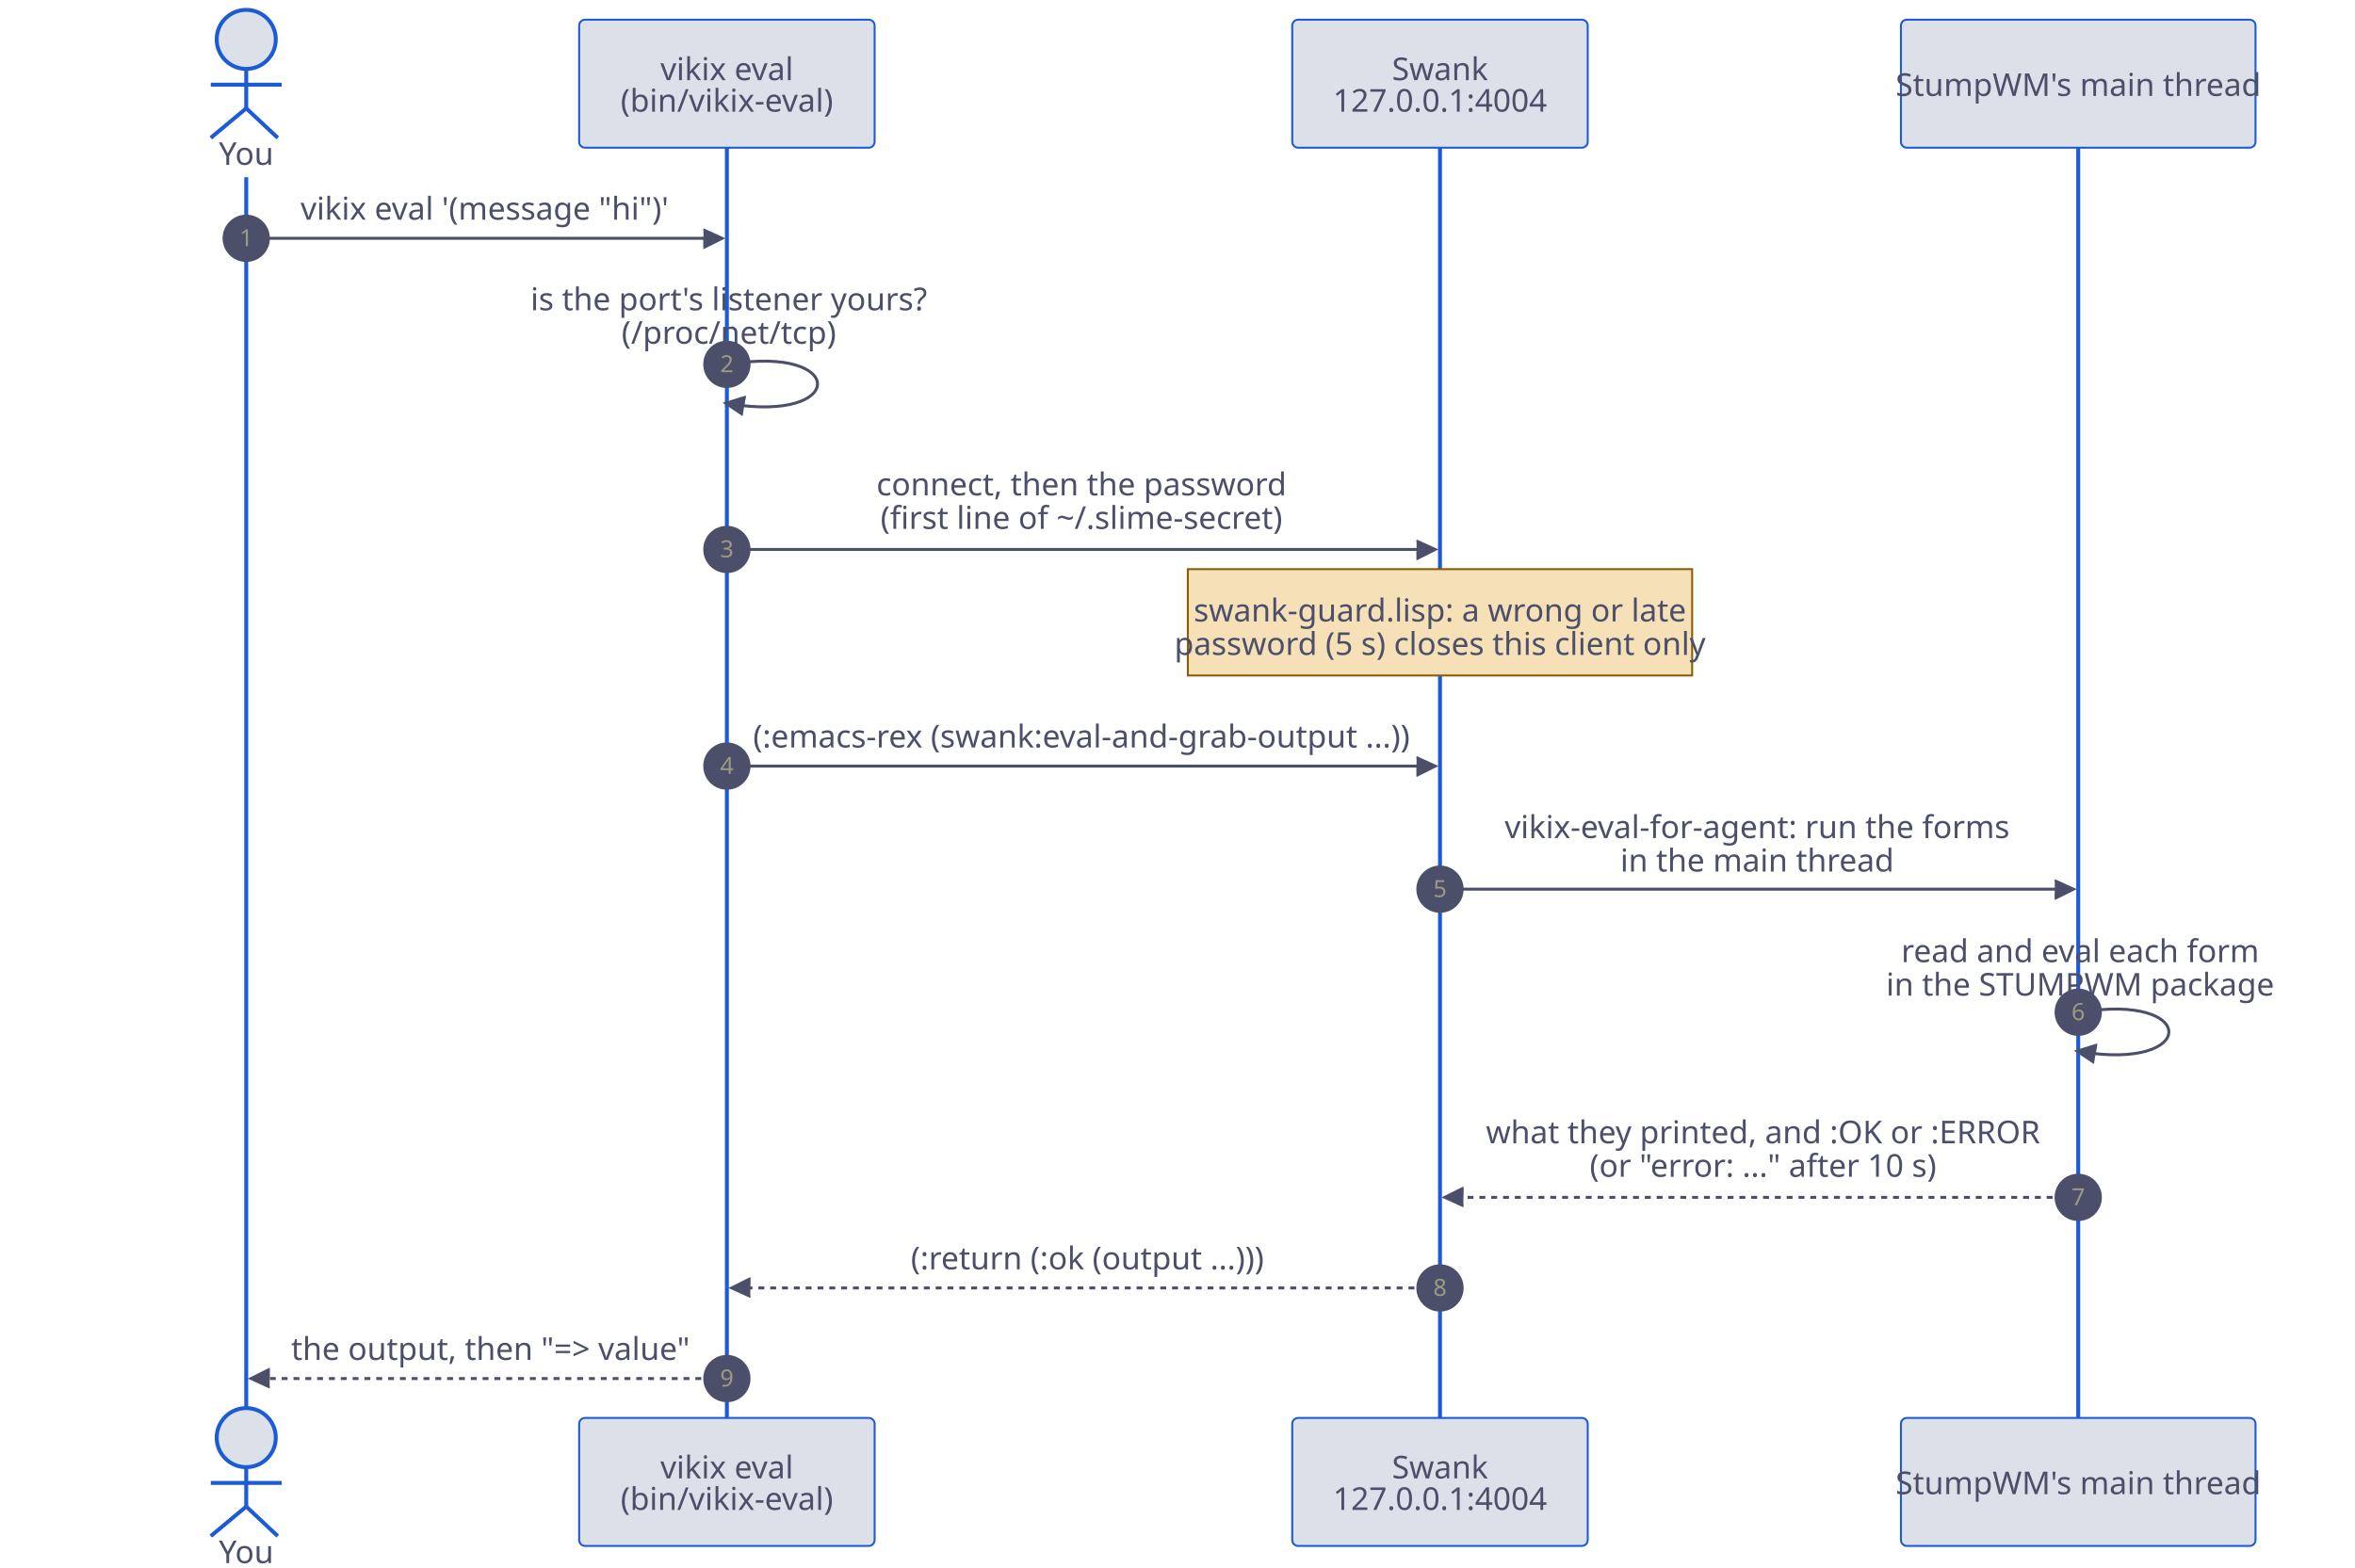
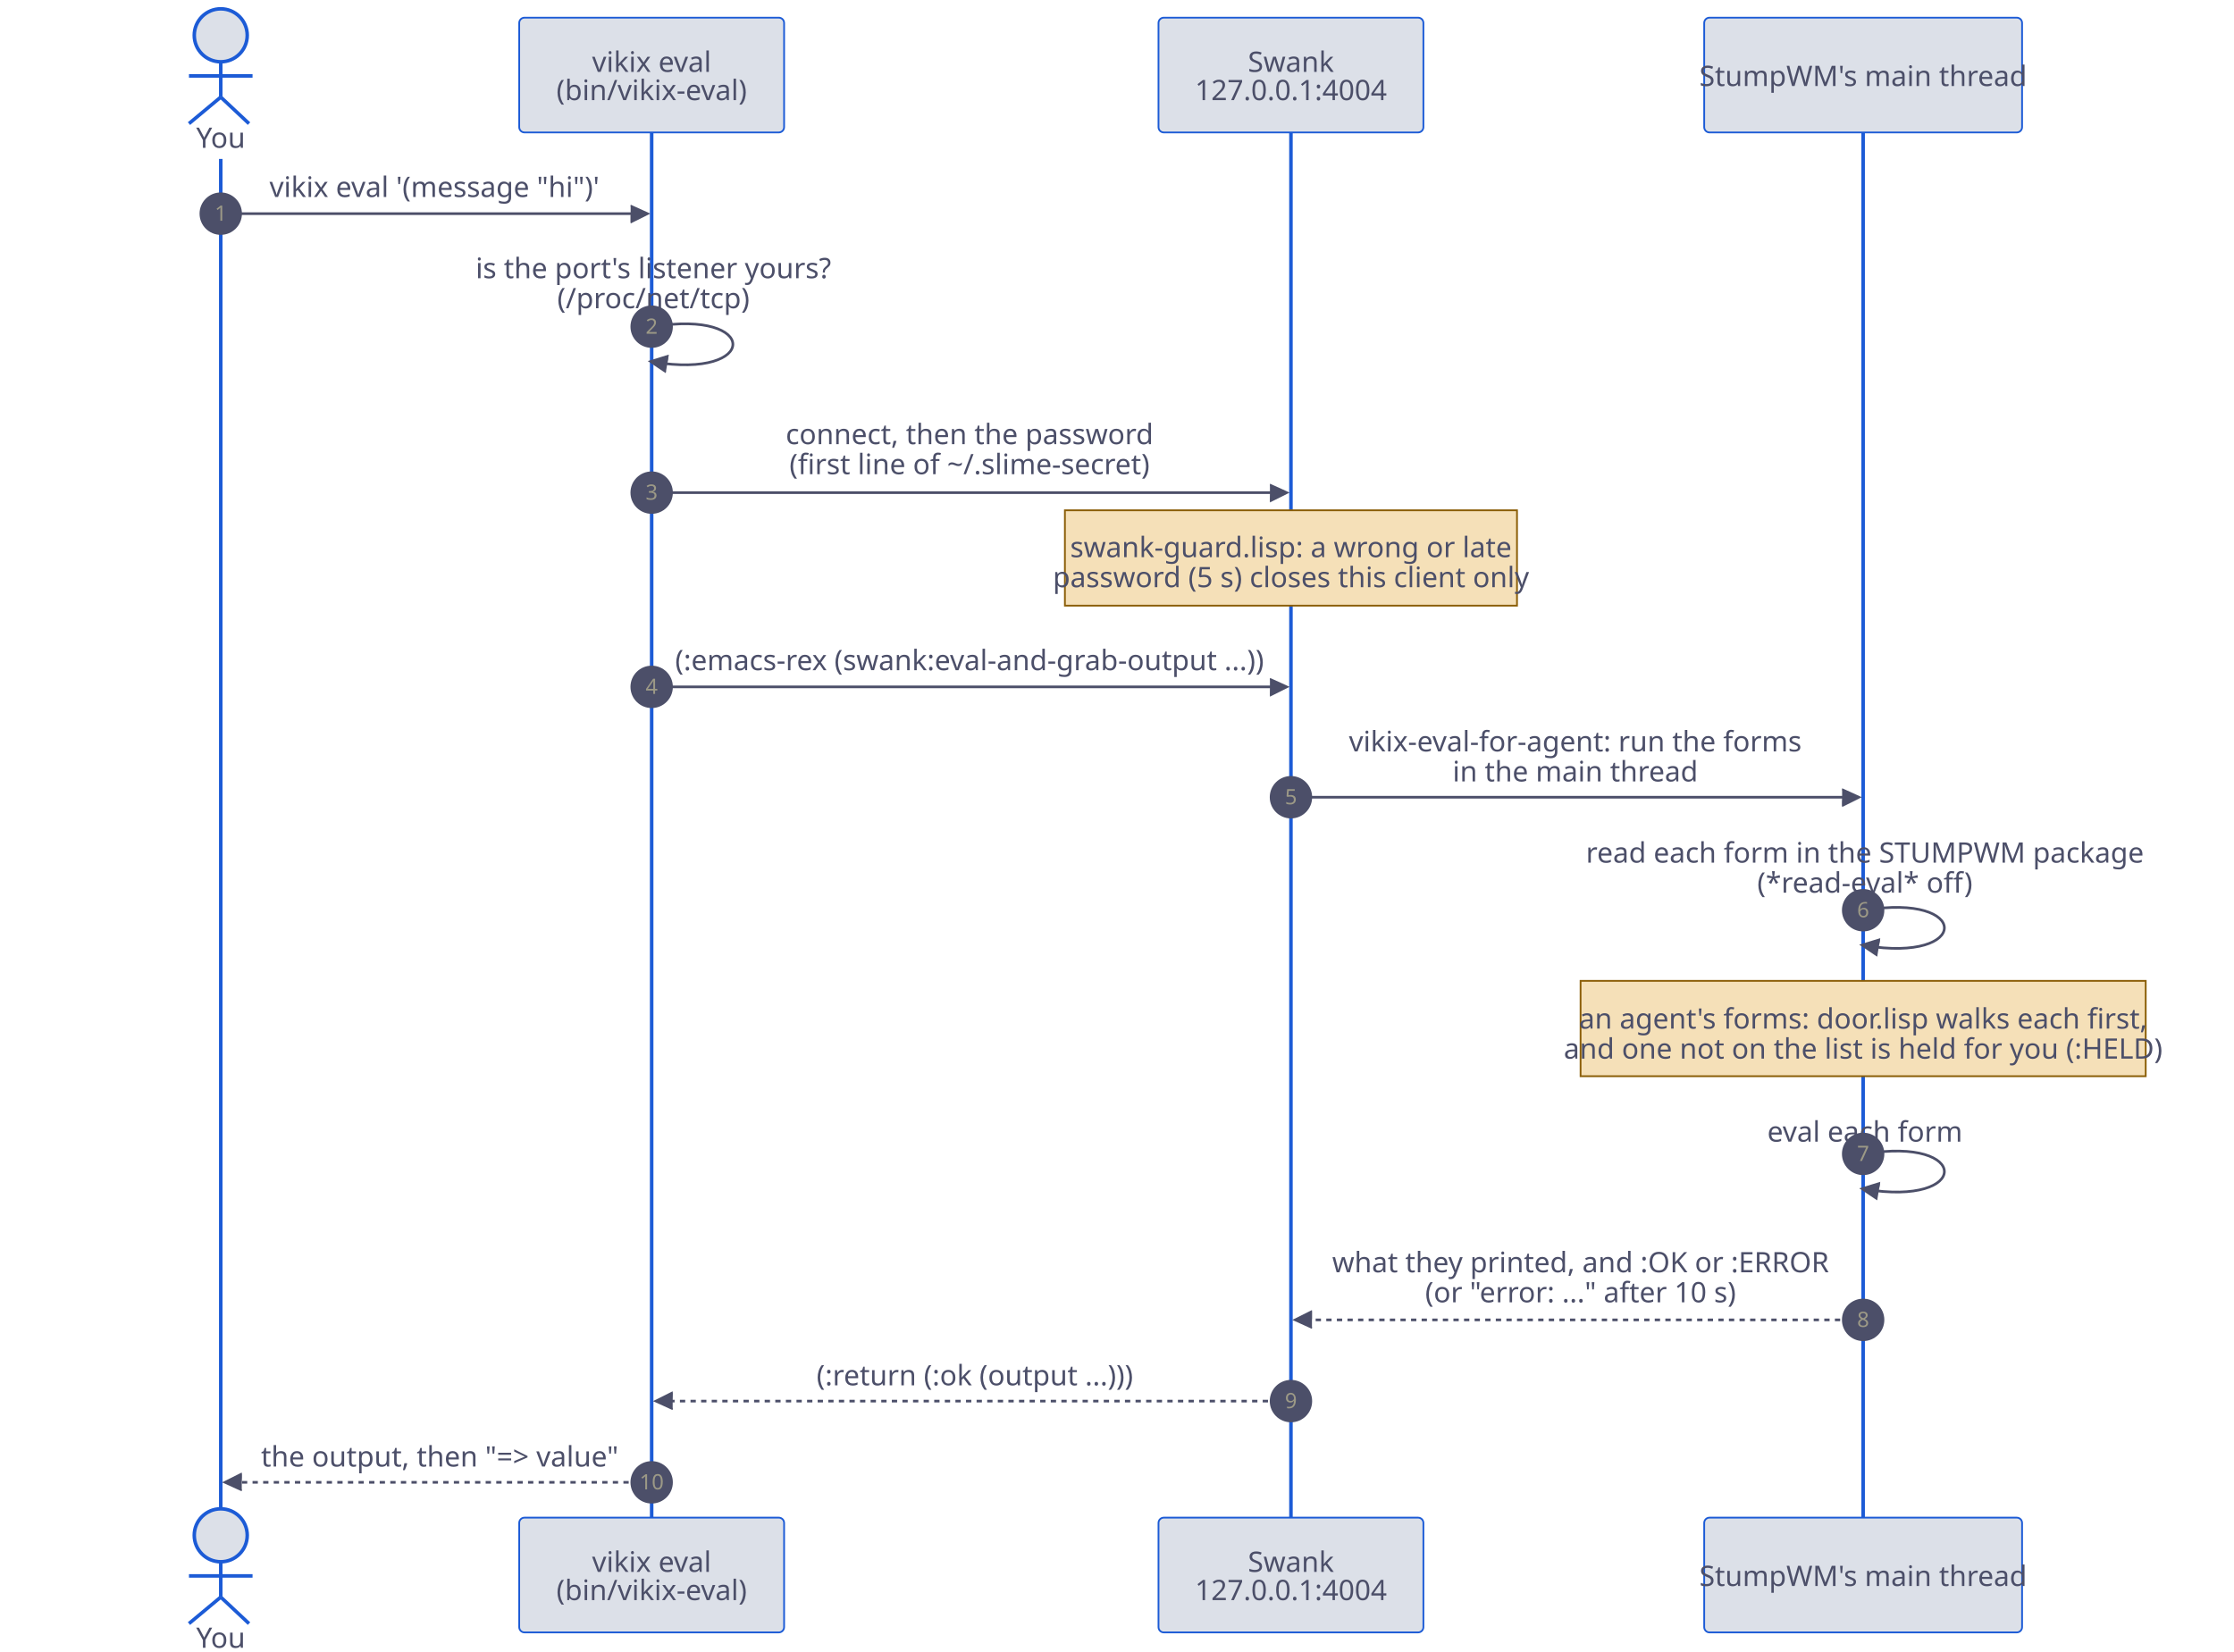
- <svg xmlns="http://www.w3.org/2000/svg" id="my-svg" width="100%" style="max-width: 1195.5px; background-color: rgb(239, 241, 245);" viewBox="-50 -10 1195.5 796" role="graphics-document document" aria-roledescription="sequence">
-   <g>
-     <rect x="915" y="710" fill="#eaeaea" stroke="#666" width="180" height="65" name="M" rx="3" ry="3" class="actor actor-bottom" />
-     <text x="1005" y="742.5" dominant-baseline="central" alignment-baseline="central" class="actor actor-box" style="text-anchor: middle; font-size: 16px; font-weight: 400;">
+ <svg xmlns="http://www.w3.org/2000/svg" id="my-svg" width="100%" style="max-width: 1265px; background-color: rgb(239, 241, 245);" viewBox="-50 -10 1265 935.5" role="graphics-document document" aria-roledescription="sequence">
+   <g>
+     <rect x="915" y="849.5" fill="#eaeaea" stroke="#666" width="180" height="65" name="M" rx="3" ry="3" class="actor actor-bottom" />
+     <text x="1005" y="882" dominant-baseline="central" alignment-baseline="central" class="actor actor-box" style="text-anchor: middle; font-size: 16px; font-weight: 400;">
      <tspan x="1005" dy="0">StumpWM's main thread</tspan>
    </text>
  </g>
  <g>
-     <rect x="606" y="710" fill="#eaeaea" stroke="#666" width="150" height="65" name="S" rx="3" ry="3" class="actor actor-bottom" />
-     <text x="681" y="742.5" dominant-baseline="central" alignment-baseline="central" class="actor actor-box" style="text-anchor: middle; font-size: 16px; font-weight: 400;">
+     <rect x="606" y="849.5" fill="#eaeaea" stroke="#666" width="150" height="65" name="S" rx="3" ry="3" class="actor actor-bottom" />
+     <text x="681" y="882" dominant-baseline="central" alignment-baseline="central" class="actor actor-box" style="text-anchor: middle; font-size: 16px; font-weight: 400;">
      <tspan x="681" dy="-8">Swank</tspan>
    </text>
-     <text x="681" y="742.5" dominant-baseline="central" alignment-baseline="central" class="actor actor-box" style="text-anchor: middle; font-size: 16px; font-weight: 400;">
+     <text x="681" y="882" dominant-baseline="central" alignment-baseline="central" class="actor actor-box" style="text-anchor: middle; font-size: 16px; font-weight: 400;">
      <tspan x="681" dy="8">127.0.0.1:4004</tspan>
    </text>
  </g>
  <g>
-     <rect x="244" y="710" fill="#eaeaea" stroke="#666" width="150" height="65" name="E" rx="3" ry="3" class="actor actor-bottom" />
-     <text x="319" y="742.5" dominant-baseline="central" alignment-baseline="central" class="actor actor-box" style="text-anchor: middle; font-size: 16px; font-weight: 400;">
+     <rect x="244" y="849.5" fill="#eaeaea" stroke="#666" width="150" height="65" name="E" rx="3" ry="3" class="actor actor-bottom" />
+     <text x="319" y="882" dominant-baseline="central" alignment-baseline="central" class="actor actor-box" style="text-anchor: middle; font-size: 16px; font-weight: 400;">
      <tspan x="319" dy="-8">vikix eval</tspan>
    </text>
-     <text x="319" y="742.5" dominant-baseline="central" alignment-baseline="central" class="actor actor-box" style="text-anchor: middle; font-size: 16px; font-weight: 400;">
+     <text x="319" y="882" dominant-baseline="central" alignment-baseline="central" class="actor actor-box" style="text-anchor: middle; font-size: 16px; font-weight: 400;">
      <tspan x="319" dy="8">(bin/vikix-eval)</tspan>
    </text>
  </g>
  <g />
  <g>
-     <line id="actor3" x1="1005" y1="65" x2="1005" y2="710" class="actor-line 200" stroke-width="0.5px" stroke="#999" name="M" data-et="life-line" data-id="M" />
+     <line id="actor3" x1="1005" y1="65" x2="1005" y2="849.5" class="actor-line 200" stroke-width="0.5px" stroke="#999" name="M" data-et="life-line" data-id="M" />
    <g id="root-3" data-et="participant" data-type="participant" data-id="M">
      <rect x="915" y="0" fill="#eaeaea" stroke="#666" width="180" height="65" name="M" rx="3" ry="3" class="actor actor-top" />
      <text x="1005" y="32.5" dominant-baseline="central" alignment-baseline="central" class="actor actor-box" style="text-anchor: middle; font-size: 16px; font-weight: 400;">
        <tspan x="1005" dy="0">StumpWM's main thread</tspan>
      </text>
    </g>
  </g>
  <g>
-     <line id="actor2" x1="681" y1="65" x2="681" y2="710" class="actor-line 200" stroke-width="0.5px" stroke="#999" name="S" data-et="life-line" data-id="S" />
+     <line id="actor2" x1="681" y1="65" x2="681" y2="849.5" class="actor-line 200" stroke-width="0.5px" stroke="#999" name="S" data-et="life-line" data-id="S" />
    <g id="root-2" data-et="participant" data-type="participant" data-id="S">
      <rect x="606" y="0" fill="#eaeaea" stroke="#666" width="150" height="65" name="S" rx="3" ry="3" class="actor actor-top" />
      <text x="681" y="32.5" dominant-baseline="central" alignment-baseline="central" class="actor actor-box" style="text-anchor: middle; font-size: 16px; font-weight: 400;">
        <tspan x="681" dy="-8">Swank</tspan>
      </text>
      <text x="681" y="32.5" dominant-baseline="central" alignment-baseline="central" class="actor actor-box" style="text-anchor: middle; font-size: 16px; font-weight: 400;">
        <tspan x="681" dy="8">127.0.0.1:4004</tspan>
      </text>
    </g>
  </g>
  <g>
-     <line id="actor1" x1="319" y1="65" x2="319" y2="710" class="actor-line 200" stroke-width="0.5px" stroke="#999" name="E" data-et="life-line" data-id="E" />
+     <line id="actor1" x1="319" y1="65" x2="319" y2="849.5" class="actor-line 200" stroke-width="0.5px" stroke="#999" name="E" data-et="life-line" data-id="E" />
    <g id="root-1" data-et="participant" data-type="participant" data-id="E">
      <rect x="244" y="0" fill="#eaeaea" stroke="#666" width="150" height="65" name="E" rx="3" ry="3" class="actor actor-top" />
      <text x="319" y="32.5" dominant-baseline="central" alignment-baseline="central" class="actor actor-box" style="text-anchor: middle; font-size: 16px; font-weight: 400;">
        <tspan x="319" dy="-8">vikix eval</tspan>
      </text>
      <text x="319" y="32.5" dominant-baseline="central" alignment-baseline="central" class="actor actor-box" style="text-anchor: middle; font-size: 16px; font-weight: 400;">
        <tspan x="319" dy="8">(bin/vikix-eval)</tspan>
      </text>
    </g>
  </g>
  <g>
-     <line id="actor0" x1="75" y1="80" x2="75" y2="710" class="actor-line 200" stroke-width="0.5px" stroke="#999" name="You" data-et="life-line" data-id="You" />
+     <line id="actor0" x1="75" y1="80" x2="75" y2="849.5" class="actor-line 200" stroke-width="0.5px" stroke="#999" name="You" data-et="life-line" data-id="You" />
  </g>
  <style>#my-svg{font-family:sans-serif;font-size:16px;fill:#4c4f69;}@keyframes edge-animation-frame{from{stroke-dashoffset:0;}}@keyframes dash{to{stroke-dashoffset:0;}}#my-svg .edge-animation-slow{stroke-dasharray:9,5!important;stroke-dashoffset:900;animation:dash 50s linear infinite;stroke-linecap:round;}#my-svg .edge-animation-fast{stroke-dasharray:9,5!important;stroke-dashoffset:900;animation:dash 20s linear infinite;stroke-linecap:round;}#my-svg .error-icon{fill:#e6e9ef;}#my-svg .error-text{fill:#191610;stroke:#191610;}#my-svg .edge-thickness-normal{stroke-width:1px;}#my-svg .edge-thickness-thick{stroke-width:3.5px;}#my-svg .edge-pattern-solid{stroke-dasharray:0;}#my-svg .edge-thickness-invisible{stroke-width:0;fill:none;}#my-svg .edge-pattern-dashed{stroke-dasharray:3;}#my-svg .edge-pattern-dotted{stroke-dasharray:2;}#my-svg .marker{fill:#636679;stroke:#636679;}#my-svg .marker.cross{stroke:#636679;}#my-svg svg{font-family:sans-serif;font-size:16px;}#my-svg p{margin:0;}#my-svg .actor{stroke:#1c5bd6;fill:#dce0e8;stroke-width:1;}#my-svg rect.actor.outer-path[data-look="neo"]{filter:drop-shadow( 1px 2px 2px rgba(185,185,185,1));}#my-svg rect.note[data-look="neo"]{stroke:#8a5d06;fill:#f5e0b8;filter:drop-shadow( 1px 2px 2px rgba(185,185,185,1));}#my-svg text.actor&gt;tspan{fill:#4c4f69;stroke:none;}#my-svg .actor-line{stroke:#1c5bd6;}#my-svg .innerArc{stroke-width:1.5;stroke-dasharray:none;}#my-svg .messageLine0{stroke-width:1.5;stroke-dasharray:none;stroke:#4c4f69;}#my-svg .messageLine1{stroke-width:1.5;stroke-dasharray:2,2;stroke:#4c4f69;}#my-svg [id$="-arrowhead"] path{fill:#4c4f69;stroke:#4c4f69;}#my-svg .sequenceNumber{fill:#9c9986;}#my-svg [id$="-sequencenumber"]{fill:#4c4f69;}#my-svg [id$="-crosshead"] path{fill:#4c4f69;stroke:#4c4f69;}#my-svg .messageText{fill:#4c4f69;stroke:none;}#my-svg .labelBox{stroke:#1c5bd6;fill:#dce0e8;filter:none;}#my-svg .labelText,#my-svg .labelText&gt;tspan{fill:#4c4f69;stroke:none;}#my-svg .loopText,#my-svg .loopText&gt;tspan{fill:#4c4f69;stroke:none;}#my-svg .sectionTitle,#my-svg .sectionTitle&gt;tspan{fill:#4c4f69;stroke:none;}#my-svg .loopLine{stroke-width:2px;stroke-dasharray:2,2;stroke:#1c5bd6;fill:#1c5bd6;}#my-svg .note{stroke:#8a5d06;fill:#f5e0b8;}#my-svg .noteText,#my-svg .noteText&gt;tspan{fill:#4c4f69;stroke:none;font-weight:normal;}#my-svg .activation0{fill:#ccd0da;stroke:hsl(222.857, 15.909%, 72.745%);}#my-svg .activation1{fill:#ccd0da;stroke:hsl(222.857, 15.909%, 72.745%);}#my-svg .activation2{fill:#ccd0da;stroke:hsl(222.857, 15.909%, 72.745%);}#my-svg .actorPopupMenu{position:absolute;}#my-svg .actorPopupMenuPanel{position:absolute;fill:#dce0e8;box-shadow:0px 8px 16px 0px rgba(0,0,0,0.2);filter:drop-shadow(3px 5px 2px rgb(0 0 0 / 0.4));}#my-svg .actor-man circle,#my-svg line{fill:#dce0e8;stroke-width:2px;}#my-svg g rect.rect{filter:drop-shadow( 1px 2px 2px rgba(185,185,185,1));stroke:#1c5bd6;}#my-svg .node .neo-node{stroke:#1c5bd6;}#my-svg [data-look="neo"].node rect,#my-svg [data-look="neo"].cluster rect,#my-svg [data-look="neo"].node polygon{stroke:url(#my-svg-gradient);filter:drop-shadow( 1px 2px 2px rgba(185,185,185,1));}#my-svg [data-look="neo"].swimlane.cluster rect{filter:none;}#my-svg [data-look="neo"].node path{stroke:url(#my-svg-gradient);stroke-width:1px;}#my-svg [data-look="neo"].node .outer-path{filter:drop-shadow( 1px 2px 2px rgba(185,185,185,1));}#my-svg [data-look="neo"].node .neo-line path{stroke:#1c5bd6;filter:none;}#my-svg [data-look="neo"].node circle{stroke:url(#my-svg-gradient);filter:drop-shadow( 1px 2px 2px rgba(185,185,185,1));}#my-svg [data-look="neo"].node circle .state-start{fill:#000000;}#my-svg [data-look="neo"].icon-shape .icon{fill:url(#my-svg-gradient);filter:drop-shadow( 1px 2px 2px rgba(185,185,185,1));}#my-svg [data-look="neo"].icon-shape .icon-neo path{stroke:url(#my-svg-gradient);filter:drop-shadow( 1px 2px 2px rgba(185,185,185,1));}#my-svg :root{--mermaid-font-family:"trebuchet ms",verdana,arial,sans-serif;}</style>
  <g />
  <defs>
    <symbol id="my-svg-computer" width="24" height="24">
      <path transform="scale(.5)" d="M2 2v13h20v-13h-20zm18 11h-16v-9h16v9zm-10.228 6l.466-1h3.524l.467 1h-4.457zm14.228 3h-24l2-6h2.104l-1.33 4h18.45l-1.297-4h2.073l2 6zm-5-10h-14v-7h14v7z" />
    </symbol>
  </defs>
  <defs>
    <symbol id="my-svg-database" fill-rule="evenodd" clip-rule="evenodd">
      <path transform="scale(.5)" d="M12.258.001l.256.004.255.005.253.008.251.01.249.012.247.015.246.016.242.019.241.02.239.023.236.024.233.027.231.028.229.031.225.032.223.034.22.036.217.038.214.04.211.041.208.043.205.045.201.046.198.048.194.05.191.051.187.053.183.054.18.056.175.057.172.059.168.06.163.061.16.063.155.064.15.066.074.033.073.033.071.034.07.034.069.035.068.035.067.035.066.035.064.036.064.036.062.036.06.036.06.037.058.037.058.037.055.038.055.038.053.038.052.038.051.039.05.039.048.039.047.039.045.04.044.04.043.04.041.04.04.041.039.041.037.041.036.041.034.041.033.042.032.042.03.042.029.042.027.042.026.043.024.043.023.043.021.043.02.043.018.044.017.043.015.044.013.044.012.044.011.045.009.044.007.045.006.045.004.045.002.045.001.045v17l-.001.045-.002.045-.004.045-.006.045-.007.045-.009.044-.011.045-.012.044-.013.044-.015.044-.017.043-.018.044-.02.043-.021.043-.023.043-.024.043-.026.043-.027.042-.029.042-.03.042-.032.042-.033.042-.034.041-.036.041-.037.041-.039.041-.04.041-.041.04-.043.04-.044.04-.045.04-.047.039-.048.039-.05.039-.051.039-.052.038-.053.038-.055.038-.055.038-.058.037-.058.037-.06.037-.06.036-.062.036-.064.036-.064.036-.066.035-.067.035-.068.035-.069.035-.07.034-.071.034-.073.033-.074.033-.15.066-.155.064-.16.063-.163.061-.168.06-.172.059-.175.057-.18.056-.183.054-.187.053-.191.051-.194.05-.198.048-.201.046-.205.045-.208.043-.211.041-.214.04-.217.038-.22.036-.223.034-.225.032-.229.031-.231.028-.233.027-.236.024-.239.023-.241.02-.242.019-.246.016-.247.015-.249.012-.251.01-.253.008-.255.005-.256.004-.258.001-.258-.001-.256-.004-.255-.005-.253-.008-.251-.01-.249-.012-.247-.015-.245-.016-.243-.019-.241-.02-.238-.023-.236-.024-.234-.027-.231-.028-.228-.031-.226-.032-.223-.034-.22-.036-.217-.038-.214-.04-.211-.041-.208-.043-.204-.045-.201-.046-.198-.048-.195-.05-.19-.051-.187-.053-.184-.054-.179-.056-.176-.057-.172-.059-.167-.06-.164-.061-.159-.063-.155-.064-.151-.066-.074-.033-.072-.033-.072-.034-.07-.034-.069-.035-.068-.035-.067-.035-.066-.035-.064-.036-.063-.036-.062-.036-.061-.036-.06-.037-.058-.037-.057-.037-.056-.038-.055-.038-.053-.038-.052-.038-.051-.039-.049-.039-.049-.039-.046-.039-.046-.04-.044-.04-.043-.04-.041-.04-.04-.041-.039-.041-.037-.041-.036-.041-.034-.041-.033-.042-.032-.042-.03-.042-.029-.042-.027-.042-.026-.043-.024-.043-.023-.043-.021-.043-.02-.043-.018-.044-.017-.043-.015-.044-.013-.044-.012-.044-.011-.045-.009-.044-.007-.045-.006-.045-.004-.045-.002-.045-.001-.045v-17l.001-.045.002-.045.004-.045.006-.045.007-.045.009-.044.011-.045.012-.044.013-.044.015-.044.017-.043.018-.044.02-.043.021-.043.023-.043.024-.043.026-.043.027-.042.029-.042.03-.042.032-.042.033-.042.034-.041.036-.041.037-.041.039-.041.04-.041.041-.04.043-.04.044-.04.046-.04.046-.039.049-.039.049-.039.051-.039.052-.038.053-.038.055-.038.056-.038.057-.037.058-.037.06-.037.061-.036.062-.036.063-.036.064-.036.066-.035.067-.035.068-.035.069-.035.07-.034.072-.034.072-.033.074-.033.151-.066.155-.064.159-.063.164-.061.167-.06.172-.059.176-.057.179-.056.184-.054.187-.053.19-.051.195-.05.198-.048.201-.046.204-.045.208-.043.211-.041.214-.04.217-.038.22-.036.223-.034.226-.032.228-.031.231-.028.234-.027.236-.024.238-.023.241-.02.243-.019.245-.016.247-.015.249-.012.251-.01.253-.008.255-.005.256-.004.258-.001.258.001zm-9.258 20.499v.01l.001.021.003.021.004.022.005.021.006.022.007.022.009.023.01.022.011.023.012.023.013.023.015.023.016.024.017.023.018.024.019.024.021.024.022.025.023.024.024.025.052.049.056.05.061.051.066.051.07.051.075.051.079.052.084.052.088.052.092.052.097.052.102.051.105.052.11.052.114.051.119.051.123.051.127.05.131.05.135.05.139.048.144.049.147.047.152.047.155.047.16.045.163.045.167.043.171.043.176.041.178.041.183.039.187.039.19.037.194.035.197.035.202.033.204.031.209.03.212.029.216.027.219.025.222.024.226.021.23.02.233.018.236.016.24.015.243.012.246.01.249.008.253.005.256.004.259.001.26-.001.257-.004.254-.005.25-.008.247-.011.244-.012.241-.014.237-.016.233-.018.231-.021.226-.021.224-.024.22-.026.216-.027.212-.028.21-.031.205-.031.202-.034.198-.034.194-.036.191-.037.187-.039.183-.04.179-.04.175-.042.172-.043.168-.044.163-.045.16-.046.155-.046.152-.047.148-.048.143-.049.139-.049.136-.05.131-.05.126-.05.123-.051.118-.052.114-.051.11-.052.106-.052.101-.052.096-.052.092-.052.088-.053.083-.051.079-.052.074-.052.07-.051.065-.051.06-.051.056-.05.051-.05.023-.024.023-.025.021-.024.02-.024.019-.024.018-.024.017-.024.015-.023.014-.024.013-.023.012-.023.01-.023.01-.022.008-.022.006-.022.006-.022.004-.022.004-.021.001-.021.001-.021v-4.127l-.077.055-.08.053-.083.054-.085.053-.087.052-.09.052-.093.051-.095.05-.097.05-.1.049-.102.049-.105.048-.106.047-.109.047-.111.046-.114.045-.115.045-.118.044-.12.043-.122.042-.124.042-.126.041-.128.04-.13.04-.132.038-.134.038-.135.037-.138.037-.139.035-.142.035-.143.034-.144.033-.147.032-.148.031-.15.03-.151.03-.153.029-.154.027-.156.027-.158.026-.159.025-.161.024-.162.023-.163.022-.165.021-.166.02-.167.019-.169.018-.169.017-.171.016-.173.015-.173.014-.175.013-.175.012-.177.011-.178.01-.179.008-.179.008-.181.006-.182.005-.182.004-.184.003-.184.002h-.37l-.184-.002-.184-.003-.182-.004-.182-.005-.181-.006-.179-.008-.179-.008-.178-.01-.176-.011-.176-.012-.175-.013-.173-.014-.172-.015-.171-.016-.17-.017-.169-.018-.167-.019-.166-.02-.165-.021-.163-.022-.162-.023-.161-.024-.159-.025-.157-.026-.156-.027-.155-.027-.153-.029-.151-.03-.15-.03-.148-.031-.146-.032-.145-.033-.143-.034-.141-.035-.14-.035-.137-.037-.136-.037-.134-.038-.132-.038-.13-.04-.128-.04-.126-.041-.124-.042-.122-.042-.12-.044-.117-.043-.116-.045-.113-.045-.112-.046-.109-.047-.106-.047-.105-.048-.102-.049-.1-.049-.097-.05-.095-.05-.093-.052-.09-.051-.087-.052-.085-.053-.083-.054-.08-.054-.077-.054v4.127zm0-5.654v.011l.001.021.003.021.004.021.005.022.006.022.007.022.009.022.01.022.011.023.012.023.013.023.015.024.016.023.017.024.018.024.019.024.021.024.022.024.023.025.024.024.052.05.056.05.061.05.066.051.07.051.075.052.079.051.084.052.088.052.092.052.097.052.102.052.105.052.11.051.114.051.119.052.123.05.127.051.131.05.135.049.139.049.144.048.147.048.152.047.155.046.16.045.163.045.167.044.171.042.176.042.178.04.183.04.187.038.19.037.194.036.197.034.202.033.204.032.209.03.212.028.216.027.219.025.222.024.226.022.23.02.233.018.236.016.24.014.243.012.246.01.249.008.253.006.256.003.259.001.26-.001.257-.003.254-.006.25-.008.247-.01.244-.012.241-.015.237-.016.233-.018.231-.02.226-.022.224-.024.22-.025.216-.027.212-.029.21-.03.205-.032.202-.033.198-.035.194-.036.191-.037.187-.039.183-.039.179-.041.175-.042.172-.043.168-.044.163-.045.16-.045.155-.047.152-.047.148-.048.143-.048.139-.05.136-.049.131-.05.126-.051.123-.051.118-.051.114-.052.11-.052.106-.052.101-.052.096-.052.092-.052.088-.052.083-.052.079-.052.074-.051.07-.052.065-.051.06-.05.056-.051.051-.049.023-.025.023-.024.021-.025.02-.024.019-.024.018-.024.017-.024.015-.023.014-.023.013-.024.012-.022.01-.023.01-.023.008-.022.006-.022.006-.022.004-.021.004-.022.001-.021.001-.021v-4.139l-.077.054-.08.054-.083.054-.085.052-.087.053-.09.051-.093.051-.095.051-.097.05-.1.049-.102.049-.105.048-.106.047-.109.047-.111.046-.114.045-.115.044-.118.044-.12.044-.122.042-.124.042-.126.041-.128.04-.13.039-.132.039-.134.038-.135.037-.138.036-.139.036-.142.035-.143.033-.144.033-.147.033-.148.031-.15.03-.151.03-.153.028-.154.028-.156.027-.158.026-.159.025-.161.024-.162.023-.163.022-.165.021-.166.02-.167.019-.169.018-.169.017-.171.016-.173.015-.173.014-.175.013-.175.012-.177.011-.178.009-.179.009-.179.007-.181.007-.182.005-.182.004-.184.003-.184.002h-.37l-.184-.002-.184-.003-.182-.004-.182-.005-.181-.007-.179-.007-.179-.009-.178-.009-.176-.011-.176-.012-.175-.013-.173-.014-.172-.015-.171-.016-.17-.017-.169-.018-.167-.019-.166-.02-.165-.021-.163-.022-.162-.023-.161-.024-.159-.025-.157-.026-.156-.027-.155-.028-.153-.028-.151-.03-.15-.03-.148-.031-.146-.033-.145-.033-.143-.033-.141-.035-.14-.036-.137-.036-.136-.037-.134-.038-.132-.039-.13-.039-.128-.04-.126-.041-.124-.042-.122-.043-.12-.043-.117-.044-.116-.044-.113-.046-.112-.046-.109-.046-.106-.047-.105-.048-.102-.049-.1-.049-.097-.05-.095-.051-.093-.051-.09-.051-.087-.053-.085-.052-.083-.054-.08-.054-.077-.054v4.139zm0-5.666v.011l.001.02.003.022.004.021.005.022.006.021.007.022.009.023.01.022.011.023.012.023.013.023.015.023.016.024.017.024.018.023.019.024.021.025.022.024.023.024.024.025.052.05.056.05.061.05.066.051.07.051.075.052.079.051.084.052.088.052.092.052.097.052.102.052.105.051.11.052.114.051.119.051.123.051.127.05.131.05.135.05.139.049.144.048.147.048.152.047.155.046.16.045.163.045.167.043.171.043.176.042.178.04.183.04.187.038.19.037.194.036.197.034.202.033.204.032.209.03.212.028.216.027.219.025.222.024.226.021.23.02.233.018.236.017.24.014.243.012.246.01.249.008.253.006.256.003.259.001.26-.001.257-.003.254-.006.25-.008.247-.01.244-.013.241-.014.237-.016.233-.018.231-.02.226-.022.224-.024.22-.025.216-.027.212-.029.21-.03.205-.032.202-.033.198-.035.194-.036.191-.037.187-.039.183-.039.179-.041.175-.042.172-.043.168-.044.163-.045.16-.045.155-.047.152-.047.148-.048.143-.049.139-.049.136-.049.131-.051.126-.05.123-.051.118-.052.114-.051.11-.052.106-.052.101-.052.096-.052.092-.052.088-.052.083-.052.079-.052.074-.052.07-.051.065-.051.06-.051.056-.05.051-.049.023-.025.023-.025.021-.024.02-.024.019-.024.018-.024.017-.024.015-.023.014-.024.013-.023.012-.023.01-.022.01-.023.008-.022.006-.022.006-.022.004-.022.004-.021.001-.021.001-.021v-4.153l-.077.054-.08.054-.083.053-.085.053-.087.053-.09.051-.093.051-.095.051-.097.05-.1.049-.102.048-.105.048-.106.048-.109.046-.111.046-.114.046-.115.044-.118.044-.12.043-.122.043-.124.042-.126.041-.128.04-.13.039-.132.039-.134.038-.135.037-.138.036-.139.036-.142.034-.143.034-.144.033-.147.032-.148.032-.15.03-.151.03-.153.028-.154.028-.156.027-.158.026-.159.024-.161.024-.162.023-.163.023-.165.021-.166.02-.167.019-.169.018-.169.017-.171.016-.173.015-.173.014-.175.013-.175.012-.177.01-.178.01-.179.009-.179.007-.181.006-.182.006-.182.004-.184.003-.184.001-.185.001-.185-.001-.184-.001-.184-.003-.182-.004-.182-.006-.181-.006-.179-.007-.179-.009-.178-.01-.176-.01-.176-.012-.175-.013-.173-.014-.172-.015-.171-.016-.17-.017-.169-.018-.167-.019-.166-.02-.165-.021-.163-.023-.162-.023-.161-.024-.159-.024-.157-.026-.156-.027-.155-.028-.153-.028-.151-.03-.15-.03-.148-.032-.146-.032-.145-.033-.143-.034-.141-.034-.14-.036-.137-.036-.136-.037-.134-.038-.132-.039-.13-.039-.128-.041-.126-.041-.124-.041-.122-.043-.12-.043-.117-.044-.116-.044-.113-.046-.112-.046-.109-.046-.106-.048-.105-.048-.102-.048-.1-.05-.097-.049-.095-.051-.093-.051-.09-.052-.087-.052-.085-.053-.083-.053-.08-.054-.077-.054v4.153zm8.74-8.179l-.257.004-.254.005-.25.008-.247.011-.244.012-.241.014-.237.016-.233.018-.231.021-.226.022-.224.023-.22.026-.216.027-.212.028-.21.031-.205.032-.202.033-.198.034-.194.036-.191.038-.187.038-.183.04-.179.041-.175.042-.172.043-.168.043-.163.045-.16.046-.155.046-.152.048-.148.048-.143.048-.139.049-.136.05-.131.05-.126.051-.123.051-.118.051-.114.052-.11.052-.106.052-.101.052-.096.052-.092.052-.088.052-.083.052-.079.052-.074.051-.07.052-.065.051-.06.05-.056.05-.051.05-.023.025-.023.024-.021.024-.02.025-.019.024-.018.024-.017.023-.015.024-.014.023-.013.023-.012.023-.01.023-.01.022-.008.022-.006.023-.006.021-.004.022-.004.021-.001.021-.001.021.001.021.001.021.004.021.004.022.006.021.006.023.008.022.01.022.01.023.012.023.013.023.014.023.015.024.017.023.018.024.019.024.02.025.021.024.023.024.023.025.051.05.056.05.06.05.065.051.07.052.074.051.079.052.083.052.088.052.092.052.096.052.101.052.106.052.11.052.114.052.118.051.123.051.126.051.131.05.136.05.139.049.143.048.148.048.152.048.155.046.16.046.163.045.168.043.172.043.175.042.179.041.183.04.187.038.191.038.194.036.198.034.202.033.205.032.21.031.212.028.216.027.22.026.224.023.226.022.231.021.233.018.237.016.241.014.244.012.247.011.25.008.254.005.257.004.26.001.26-.001.257-.004.254-.005.25-.008.247-.011.244-.012.241-.014.237-.016.233-.018.231-.021.226-.022.224-.023.22-.026.216-.027.212-.028.21-.031.205-.032.202-.033.198-.034.194-.036.191-.038.187-.038.183-.04.179-.041.175-.042.172-.043.168-.043.163-.045.16-.046.155-.046.152-.048.148-.048.143-.048.139-.049.136-.05.131-.05.126-.051.123-.051.118-.051.114-.052.11-.052.106-.052.101-.052.096-.052.092-.052.088-.052.083-.052.079-.052.074-.051.07-.052.065-.051.06-.05.056-.05.051-.05.023-.025.023-.024.021-.024.02-.025.019-.024.018-.024.017-.023.015-.024.014-.023.013-.023.012-.023.01-.023.01-.022.008-.022.006-.023.006-.021.004-.022.004-.021.001-.021.001-.021-.001-.021-.001-.021-.004-.021-.004-.022-.006-.021-.006-.023-.008-.022-.01-.022-.01-.023-.012-.023-.013-.023-.014-.023-.015-.024-.017-.023-.018-.024-.019-.024-.02-.025-.021-.024-.023-.024-.023-.025-.051-.05-.056-.05-.06-.05-.065-.051-.07-.052-.074-.051-.079-.052-.083-.052-.088-.052-.092-.052-.096-.052-.101-.052-.106-.052-.11-.052-.114-.052-.118-.051-.123-.051-.126-.051-.131-.05-.136-.05-.139-.049-.143-.048-.148-.048-.152-.048-.155-.046-.16-.046-.163-.045-.168-.043-.172-.043-.175-.042-.179-.041-.183-.04-.187-.038-.191-.038-.194-.036-.198-.034-.202-.033-.205-.032-.21-.031-.212-.028-.216-.027-.22-.026-.224-.023-.226-.022-.231-.021-.233-.018-.237-.016-.241-.014-.244-.012-.247-.011-.25-.008-.254-.005-.257-.004-.26-.001-.26.001z" />
    </symbol>
  </defs>
  <defs>
    <symbol id="my-svg-clock" width="24" height="24">
      <path transform="scale(.5)" d="M12 2c5.514 0 10 4.486 10 10s-4.486 10-10 10-10-4.486-10-10 4.486-10 10-10zm0-2c-6.627 0-12 5.373-12 12s5.373 12 12 12 12-5.373 12-12-5.373-12-12-12zm5.848 12.459c.202.038.202.333.001.372-1.907.361-6.045 1.111-6.547 1.111-.719 0-1.301-.582-1.301-1.301 0-.512.77-5.447 1.125-7.445.034-.192.312-.181.343.014l.985 6.238 5.394 1.011z" />
    </symbol>
  </defs>
  <defs>
    <marker id="my-svg-arrowhead" refX="7.9" refY="5" markerUnits="userSpaceOnUse" markerWidth="12" markerHeight="12" orient="auto-start-reverse">
      <path d="M -1 0 L 10 5 L 0 10 z" />
    </marker>
  </defs>
  <defs>
    <marker id="my-svg-crosshead" markerWidth="15" markerHeight="8" orient="auto" refX="4" refY="4.5">
      <path fill="none" stroke="#000000" stroke-width="1pt" d="M 1,2 L 6,7 M 6,2 L 1,7" style="stroke-dasharray: 0, 0;" />
    </marker>
  </defs>
  <defs>
    <marker id="my-svg-filled-head" refX="15.5" refY="7" markerWidth="20" markerHeight="28" orient="auto">
      <path d="M 18,7 L9,13 L14,7 L9,1 Z" />
    </marker>
  </defs>
  <defs>
    <marker id="my-svg-sequencenumber" refX="15" refY="15" markerWidth="60" markerHeight="40" orient="auto">
      <circle cx="15" cy="15" r="6" />
    </marker>
  </defs>
  <defs>
    <marker id="my-svg-solidTopArrowHead" refX="7.9" refY="7.25" markerUnits="userSpaceOnUse" markerWidth="12" markerHeight="12" orient="auto-start-reverse">
      <path d="M 0 0 L 10 8 L 0 8 z" />
    </marker>
  </defs>
  <defs>
    <marker id="my-svg-solidBottomArrowHead" refX="7.9" refY="0.75" markerUnits="userSpaceOnUse" markerWidth="12" markerHeight="12" orient="auto-start-reverse">
      <path d="M 0 0 L 10 0 L 0 8 z" />
    </marker>
  </defs>
  <defs>
    <marker id="my-svg-stickTopArrowHead" refX="7.5" refY="7" markerUnits="userSpaceOnUse" markerWidth="12" markerHeight="12" orient="auto-start-reverse">
      <path d="M 0 0 L 7 7" stroke="black" stroke-width="1.5" fill="none" />
    </marker>
  </defs>
  <defs>
    <marker id="my-svg-stickBottomArrowHead" refX="7.5" refY="0" markerUnits="userSpaceOnUse" markerWidth="12" markerHeight="12" orient="auto-start-reverse">
      <path d="M 0 7 L 7 0" stroke="black" stroke-width="1.5" fill="none" />
    </marker>
  </defs>
  <g data-et="note" data-id="i4">
    <rect x="553" y="279" fill="#EDF2AE" stroke="#666" width="256" height="54" class="note" />
    <text x="681" y="284" text-anchor="middle" dominant-baseline="middle" alignment-baseline="middle" class="noteText" dy="1em" style="font-size: 16px; font-weight: 400;">
      <tspan x="681">swank-guard.lisp: a wrong or late</tspan>
    </text>
    <text x="681" y="301" text-anchor="middle" dominant-baseline="middle" alignment-baseline="middle" class="noteText" dy="1em" style="font-size: 16px; font-weight: 400;">
      <tspan x="681">password (5 s) closes this client only</tspan>
+     </text>
+   </g>
+   <g data-et="note" data-id="i8">
+     <rect x="845" y="545.5" fill="#EDF2AE" stroke="#666" width="320" height="54" class="note" />
+     <text x="1005" y="551" text-anchor="middle" dominant-baseline="middle" alignment-baseline="middle" class="noteText" dy="1em" style="font-size: 16px; font-weight: 400;">
+       <tspan x="1005">an agent's forms: door.lisp walks each first,</tspan>
+     </text>
+     <text x="1005" y="568" text-anchor="middle" dominant-baseline="middle" alignment-baseline="middle" class="noteText" dy="1em" style="font-size: 16px; font-weight: 400;">
+       <tspan x="1005">and one not on the list is held for you (:HELD)</tspan>
    </text>
  </g>
  <g class="actor-man actor-top" name="You" data-et="participant" data-type="actor" data-id="You" style="stroke: rgb(28, 91, 214);">
    <line id="actor-man-torso0" x1="75" y1="25" x2="75" y2="45" />
    <line id="actor-man-arms0" x1="57" y1="33" x2="93" y2="33" />
    <line x1="57" y1="60" x2="75" y2="45" />
    <line x1="75" y1="45" x2="91" y2="60" />
    <circle cx="75" cy="10" r="15" width="150" height="65" />
    <text x="75" y="67.5" dominant-baseline="central" alignment-baseline="central" class="actor actor-man" style="text-anchor: middle; font-size: 16px; font-weight: 400;">
      <tspan x="75" dy="0">You</tspan>
    </text>
  </g>
  <text x="196" y="80" text-anchor="middle" dominant-baseline="middle" alignment-baseline="middle" class="messageText" dy="1em" style="font-size: 16px; font-weight: 400;">vikix eval '(message "hi")'</text>
  <line x1="82" y1="111" x2="315" y2="111" class="messageLine0" data-et="message" data-id="i1" data-from="You" data-to="E" stroke-width="2" stroke="none" marker-end="url(#my-svg-arrowhead)" style="fill: none;" />
  <line x1="75" y1="111" x2="75" y2="111" stroke-width="0" marker-start="url(#my-svg-sequencenumber)" />
  <text x="75" y="115" font-family="sans-serif" font-size="12px" text-anchor="middle" class="sequenceNumber">1</text>
  <text x="320" y="126" text-anchor="middle" dominant-baseline="middle" alignment-baseline="middle" class="messageText" dy="1em" style="font-size: 16px; font-weight: 400;">is the port's listener yours?</text>
  <text x="320" y="143" text-anchor="middle" dominant-baseline="middle" alignment-baseline="middle" class="messageText" dy="1em" style="font-size: 16px; font-weight: 400;">(/proc/net/tcp)</text>
  <path d="M 320,175 C 380,165 380,205 320,195" class="messageLine0" data-et="message" data-id="i2" data-from="E" data-to="E" stroke-width="2" stroke="none" marker-end="url(#my-svg-arrowhead)" x1="326" style="fill: none;" />
  <line x1="319" y1="175" x2="319" y2="175" stroke-width="0" marker-start="url(#my-svg-sequencenumber)" />
  <text x="319" y="179" font-family="sans-serif" font-size="12px" text-anchor="middle" class="sequenceNumber">2</text>
  <text x="499" y="220" text-anchor="middle" dominant-baseline="middle" alignment-baseline="middle" class="messageText" dy="1em" style="font-size: 16px; font-weight: 400;">connect, then the password</text>
  <text x="499" y="237" text-anchor="middle" dominant-baseline="middle" alignment-baseline="middle" class="messageText" dy="1em" style="font-size: 16px; font-weight: 400;">(first line of ~/.slime-secret)</text>
  <line x1="326" y1="269" x2="677" y2="269" class="messageLine0" data-et="message" data-id="i3" data-from="E" data-to="S" stroke-width="2" stroke="none" marker-end="url(#my-svg-arrowhead)" style="fill: none;" />
  <line x1="319" y1="269" x2="319" y2="269" stroke-width="0" marker-start="url(#my-svg-sequencenumber)" />
  <text x="319" y="273" font-family="sans-serif" font-size="12px" text-anchor="middle" class="sequenceNumber">3</text>
  <text x="499" y="348" text-anchor="middle" dominant-baseline="middle" alignment-baseline="middle" class="messageText" dy="1em" style="font-size: 16px; font-weight: 400;">(:emacs-rex (swank:eval-and-grab-output ...))</text>
  <line x1="326" y1="379" x2="677" y2="379" class="messageLine0" data-et="message" data-id="i5" data-from="E" data-to="S" stroke-width="2" stroke="none" marker-end="url(#my-svg-arrowhead)" style="fill: none;" />
  <line x1="319" y1="379" x2="319" y2="379" stroke-width="0" marker-start="url(#my-svg-sequencenumber)" />
  <text x="319" y="383" font-family="sans-serif" font-size="12px" text-anchor="middle" class="sequenceNumber">4</text>
  <text x="842" y="394" text-anchor="middle" dominant-baseline="middle" alignment-baseline="middle" class="messageText" dy="1em" style="font-size: 16px; font-weight: 400;">vikix-eval-for-agent: run the forms</text>
  <text x="842" y="411" text-anchor="middle" dominant-baseline="middle" alignment-baseline="middle" class="messageText" dy="1em" style="font-size: 16px; font-weight: 400;">in the main thread</text>
  <line x1="688" y1="441.5" x2="1001" y2="441.5" class="messageLine0" data-et="message" data-id="i6" data-from="S" data-to="M" stroke-width="2" stroke="none" marker-end="url(#my-svg-arrowhead)" style="fill: none;" />
  <line x1="681" y1="441.5" x2="681" y2="441.5" stroke-width="0" marker-start="url(#my-svg-sequencenumber)" />
  <text x="681" y="445.5" font-family="sans-serif" font-size="12px" text-anchor="middle" class="sequenceNumber">5</text>
-   <text x="1006" y="457" text-anchor="middle" dominant-baseline="middle" alignment-baseline="middle" class="messageText" dy="1em" style="font-size: 16px; font-weight: 400;">read and eval each form</text>
-   <text x="1006" y="474" text-anchor="middle" dominant-baseline="middle" alignment-baseline="middle" class="messageText" dy="1em" style="font-size: 16px; font-weight: 400;">in the STUMPWM package</text>
-   <path d="M 1006,504 C 1066,494 1066,534 1006,524" class="messageLine0" data-et="message" data-id="i7" data-from="M" data-to="M" stroke-width="2" stroke="none" marker-end="url(#my-svg-arrowhead)" x1="1012" style="fill: none;" />
-   <line x1="1005" y1="504" x2="1005" y2="504" stroke-width="0" marker-start="url(#my-svg-sequencenumber)" />
-   <text x="1005" y="508" font-family="sans-serif" font-size="12px" text-anchor="middle" class="sequenceNumber">6</text>
-   <text x="845" y="549" text-anchor="middle" dominant-baseline="middle" alignment-baseline="middle" class="messageText" dy="1em" style="font-size: 16px; font-weight: 400;">what they printed, and :OK or :ERROR</text>
-   <text x="845" y="566" text-anchor="middle" dominant-baseline="middle" alignment-baseline="middle" class="messageText" dy="1em" style="font-size: 16px; font-weight: 400;">(or "error: ..." after 10 s)</text>
-   <line x1="1010" y1="598" x2="685" y2="598" class="messageLine1" data-et="message" data-id="i8" data-from="M" data-to="S" stroke-width="2" stroke="none" marker-end="url(#my-svg-arrowhead)" style="stroke-dasharray: 3, 3; fill: none;" />
-   <line x1="1005" y1="598" x2="1005" y2="598" stroke-width="0" marker-start="url(#my-svg-sequencenumber)" />
-   <text x="1005" y="602" font-family="sans-serif" font-size="12px" text-anchor="middle" class="sequenceNumber">7</text>
-   <text x="502" y="613" text-anchor="middle" dominant-baseline="middle" alignment-baseline="middle" class="messageText" dy="1em" style="font-size: 16px; font-weight: 400;">(:return (:ok (output ...)))</text>
-   <line x1="686" y1="644" x2="323" y2="644" class="messageLine1" data-et="message" data-id="i9" data-from="S" data-to="E" stroke-width="2" stroke="none" marker-end="url(#my-svg-arrowhead)" style="stroke-dasharray: 3, 3; fill: none;" />
-   <line x1="681" y1="644" x2="681" y2="644" stroke-width="0" marker-start="url(#my-svg-sequencenumber)" />
-   <text x="681" y="648" font-family="sans-serif" font-size="12px" text-anchor="middle" class="sequenceNumber">8</text>
-   <text x="199" y="659" text-anchor="middle" dominant-baseline="middle" alignment-baseline="middle" class="messageText" dy="1em" style="font-size: 16px; font-weight: 400;">the output, then "=&gt; value"</text>
-   <line x1="324" y1="690" x2="79" y2="690" class="messageLine1" data-et="message" data-id="i10" data-from="E" data-to="You" stroke-width="2" stroke="none" marker-end="url(#my-svg-arrowhead)" style="stroke-dasharray: 3, 3; fill: none;" />
-   <line x1="319" y1="690" x2="319" y2="690" stroke-width="0" marker-start="url(#my-svg-sequencenumber)" />
-   <text x="319" y="694" font-family="sans-serif" font-size="12px" text-anchor="middle" class="sequenceNumber">9</text>
+   <text x="1006" y="457" text-anchor="middle" dominant-baseline="middle" alignment-baseline="middle" class="messageText" dy="1em" style="font-size: 16px; font-weight: 400;">read each form in the STUMPWM package</text>
+   <text x="1006" y="474" text-anchor="middle" dominant-baseline="middle" alignment-baseline="middle" class="messageText" dy="1em" style="font-size: 16px; font-weight: 400;">(*read-eval* off)</text>
+   <path d="M 1006,505.5 C 1066,495.5 1066,535.5 1006,525.5" class="messageLine0" data-et="message" data-id="i7" data-from="M" data-to="M" stroke-width="2" stroke="none" marker-end="url(#my-svg-arrowhead)" x1="1012" style="fill: none;" />
+   <line x1="1005" y1="505.5" x2="1005" y2="505.5" stroke-width="0" marker-start="url(#my-svg-sequencenumber)" />
+   <text x="1005" y="509.5" font-family="sans-serif" font-size="12px" text-anchor="middle" class="sequenceNumber">6</text>
+   <text x="1006" y="615" text-anchor="middle" dominant-baseline="middle" alignment-baseline="middle" class="messageText" dy="1em" style="font-size: 16px; font-weight: 400;">eval each form</text>
+   <path d="M 1006,643.5 C 1066,633.5 1066,673.5 1006,663.5" class="messageLine0" data-et="message" data-id="i9" data-from="M" data-to="M" stroke-width="2" stroke="none" marker-end="url(#my-svg-arrowhead)" x1="1012" style="fill: none;" />
+   <line x1="1005" y1="643.5" x2="1005" y2="643.5" stroke-width="0" marker-start="url(#my-svg-sequencenumber)" />
+   <text x="1005" y="647.5" font-family="sans-serif" font-size="12px" text-anchor="middle" class="sequenceNumber">7</text>
+   <text x="845" y="689" text-anchor="middle" dominant-baseline="middle" alignment-baseline="middle" class="messageText" dy="1em" style="font-size: 16px; font-weight: 400;">what they printed, and :OK or :ERROR</text>
+   <text x="845" y="706" text-anchor="middle" dominant-baseline="middle" alignment-baseline="middle" class="messageText" dy="1em" style="font-size: 16px; font-weight: 400;">(or "error: ..." after 10 s)</text>
+   <line x1="1010" y1="737.5" x2="685" y2="737.5" class="messageLine1" data-et="message" data-id="i10" data-from="M" data-to="S" stroke-width="2" stroke="none" marker-end="url(#my-svg-arrowhead)" style="stroke-dasharray: 3, 3; fill: none;" />
+   <line x1="1005" y1="737.5" x2="1005" y2="737.5" stroke-width="0" marker-start="url(#my-svg-sequencenumber)" />
+   <text x="1005" y="741.5" font-family="sans-serif" font-size="12px" text-anchor="middle" class="sequenceNumber">8</text>
+   <text x="502" y="753" text-anchor="middle" dominant-baseline="middle" alignment-baseline="middle" class="messageText" dy="1em" style="font-size: 16px; font-weight: 400;">(:return (:ok (output ...)))</text>
+   <line x1="686" y1="783.5" x2="323" y2="783.5" class="messageLine1" data-et="message" data-id="i11" data-from="S" data-to="E" stroke-width="2" stroke="none" marker-end="url(#my-svg-arrowhead)" style="stroke-dasharray: 3, 3; fill: none;" />
+   <line x1="681" y1="783.5" x2="681" y2="783.5" stroke-width="0" marker-start="url(#my-svg-sequencenumber)" />
+   <text x="681" y="787.5" font-family="sans-serif" font-size="12px" text-anchor="middle" class="sequenceNumber">9</text>
+   <text x="199" y="799" text-anchor="middle" dominant-baseline="middle" alignment-baseline="middle" class="messageText" dy="1em" style="font-size: 16px; font-weight: 400;">the output, then "=&gt; value"</text>
+   <line x1="324" y1="829.5" x2="79" y2="829.5" class="messageLine1" data-et="message" data-id="i12" data-from="E" data-to="You" stroke-width="2" stroke="none" marker-end="url(#my-svg-arrowhead)" style="stroke-dasharray: 3, 3; fill: none;" />
+   <line x1="319" y1="829.5" x2="319" y2="829.5" stroke-width="0" marker-start="url(#my-svg-sequencenumber)" />
+   <text x="319" y="833.5" font-family="sans-serif" font-size="12px" text-anchor="middle" class="sequenceNumber">10</text>
  <g class="actor-man actor-bottom" name="You" style="stroke: rgb(28, 91, 214);">
-     <line id="actor-man-torso3" x1="75" y1="735" x2="75" y2="755" />
-     <line id="actor-man-arms3" x1="57" y1="743" x2="93" y2="743" />
-     <line x1="57" y1="770" x2="75" y2="755" />
-     <line x1="75" y1="755" x2="91" y2="770" />
-     <circle cx="75" cy="720" r="15" width="150" height="65" />
-     <text x="75" y="777.5" dominant-baseline="central" alignment-baseline="central" class="actor actor-man" style="text-anchor: middle; font-size: 16px; font-weight: 400;">
+     <line id="actor-man-torso3" x1="75" y1="874.5" x2="75" y2="894.5" />
+     <line id="actor-man-arms3" x1="57" y1="882.5" x2="93" y2="882.5" />
+     <line x1="57" y1="909.5" x2="75" y2="894.5" />
+     <line x1="75" y1="894.5" x2="91" y2="909.5" />
+     <circle cx="75" cy="859.5" r="15" width="150" height="65" />
+     <text x="75" y="917" dominant-baseline="central" alignment-baseline="central" class="actor actor-man" style="text-anchor: middle; font-size: 16px; font-weight: 400;">
      <tspan x="75" dy="0">You</tspan>
    </text>
  </g>
</svg>
